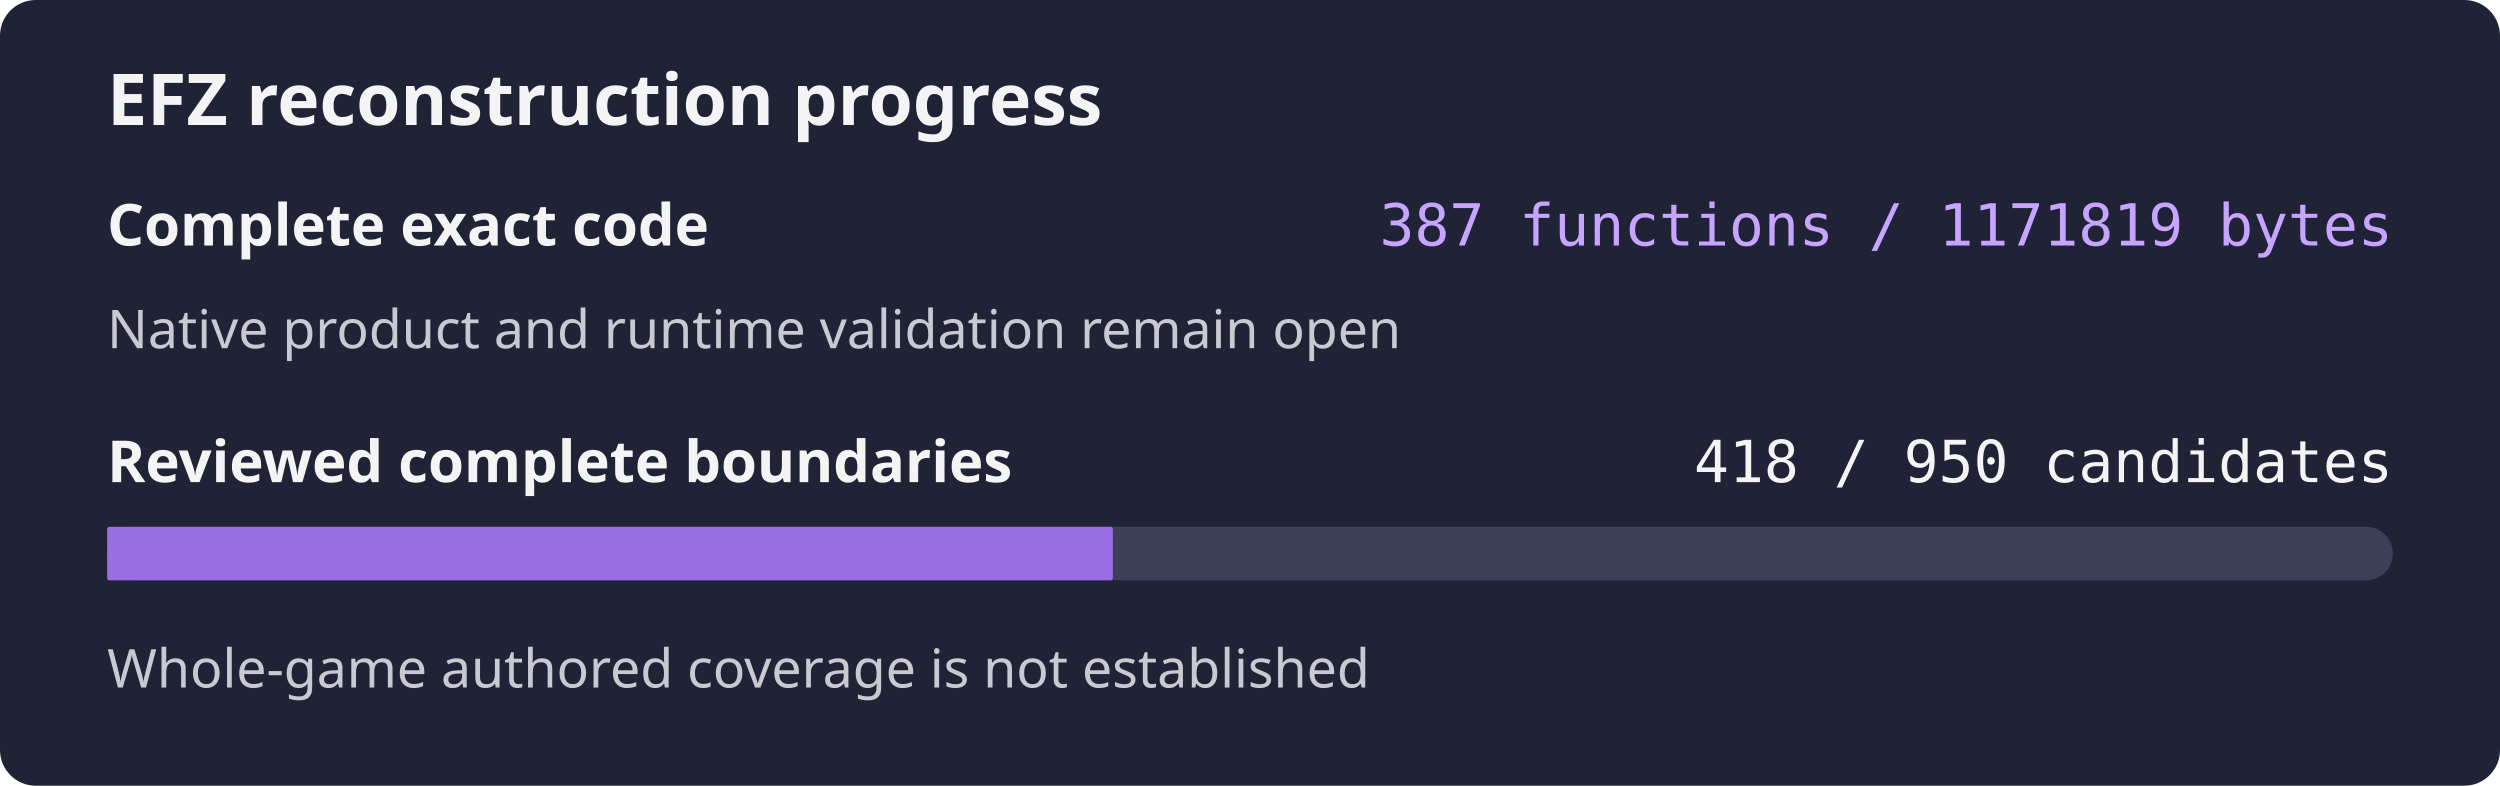
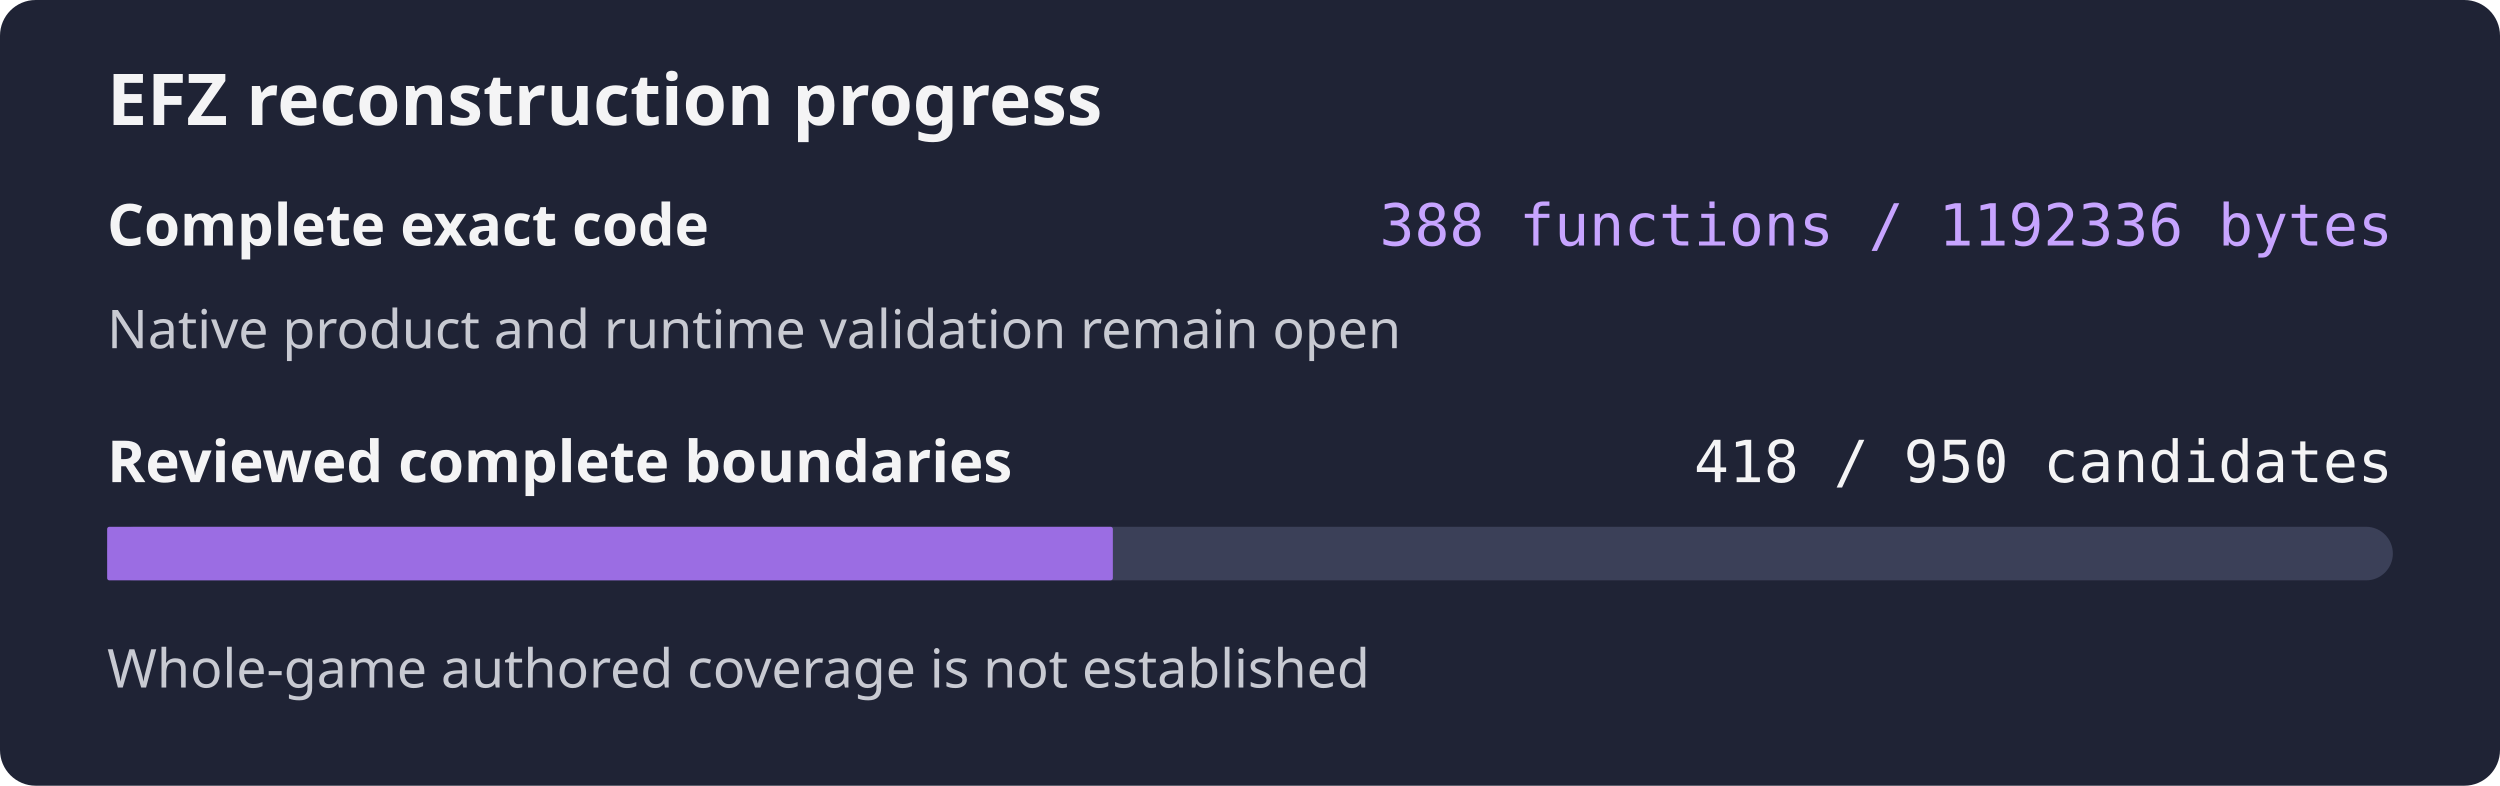
- <svg xmlns="http://www.w3.org/2000/svg" width="560" height="176" role="img" aria-label="EFZ reconstruction: 387 exact functions, 1171819 exact bytes; 418 reviewed boundaries out of 950 candidates">
+ <svg xmlns="http://www.w3.org/2000/svg" width="560" height="176" role="img" aria-label="EFZ reconstruction: 388 exact functions, 1192336 exact bytes; 418 reviewed boundaries out of 950 candidates">
  <rect width="560" height="176" rx="8" fill="#1f2335" />
  <text x="24" y="28" fill="#f4f4f5" font-family="sans-serif" font-size="16" font-weight="600">EFZ reconstruction progress</text>
  <text x="24" y="55" fill="#f4f4f5" font-family="sans-serif" font-size="13" font-weight="600">Complete exact code</text>
-   <text x="536" y="55" fill="#c7a4ff" text-anchor="end" font-family="monospace" font-size="13">387 functions / 1171819 bytes</text>
+   <text x="536" y="55" fill="#c7a4ff" text-anchor="end" font-family="monospace" font-size="13">388 functions / 1192336 bytes</text>
  <text x="24" y="78" fill="#c8cad2" font-family="sans-serif" font-size="12">Native product and runtime validation remain open</text>
  <text x="24" y="108" fill="#f4f4f5" font-family="sans-serif" font-size="13" font-weight="600">Reviewed complete boundaries</text>
  <text x="536" y="108" fill="#f4f4f5" text-anchor="end" font-family="monospace" font-size="13">418 / 950 candidates</text>
  <rect x="24" y="118" width="512" height="12" rx="6" fill="#3b4058" />
  <rect x="24" y="118" width="225.28" height="12" rx="0.5" fill="#9b6de3" />
  <text x="24" y="154" fill="#c8cad2" font-family="sans-serif" font-size="12">Whole-game authored coverage is not established</text>
</svg>
